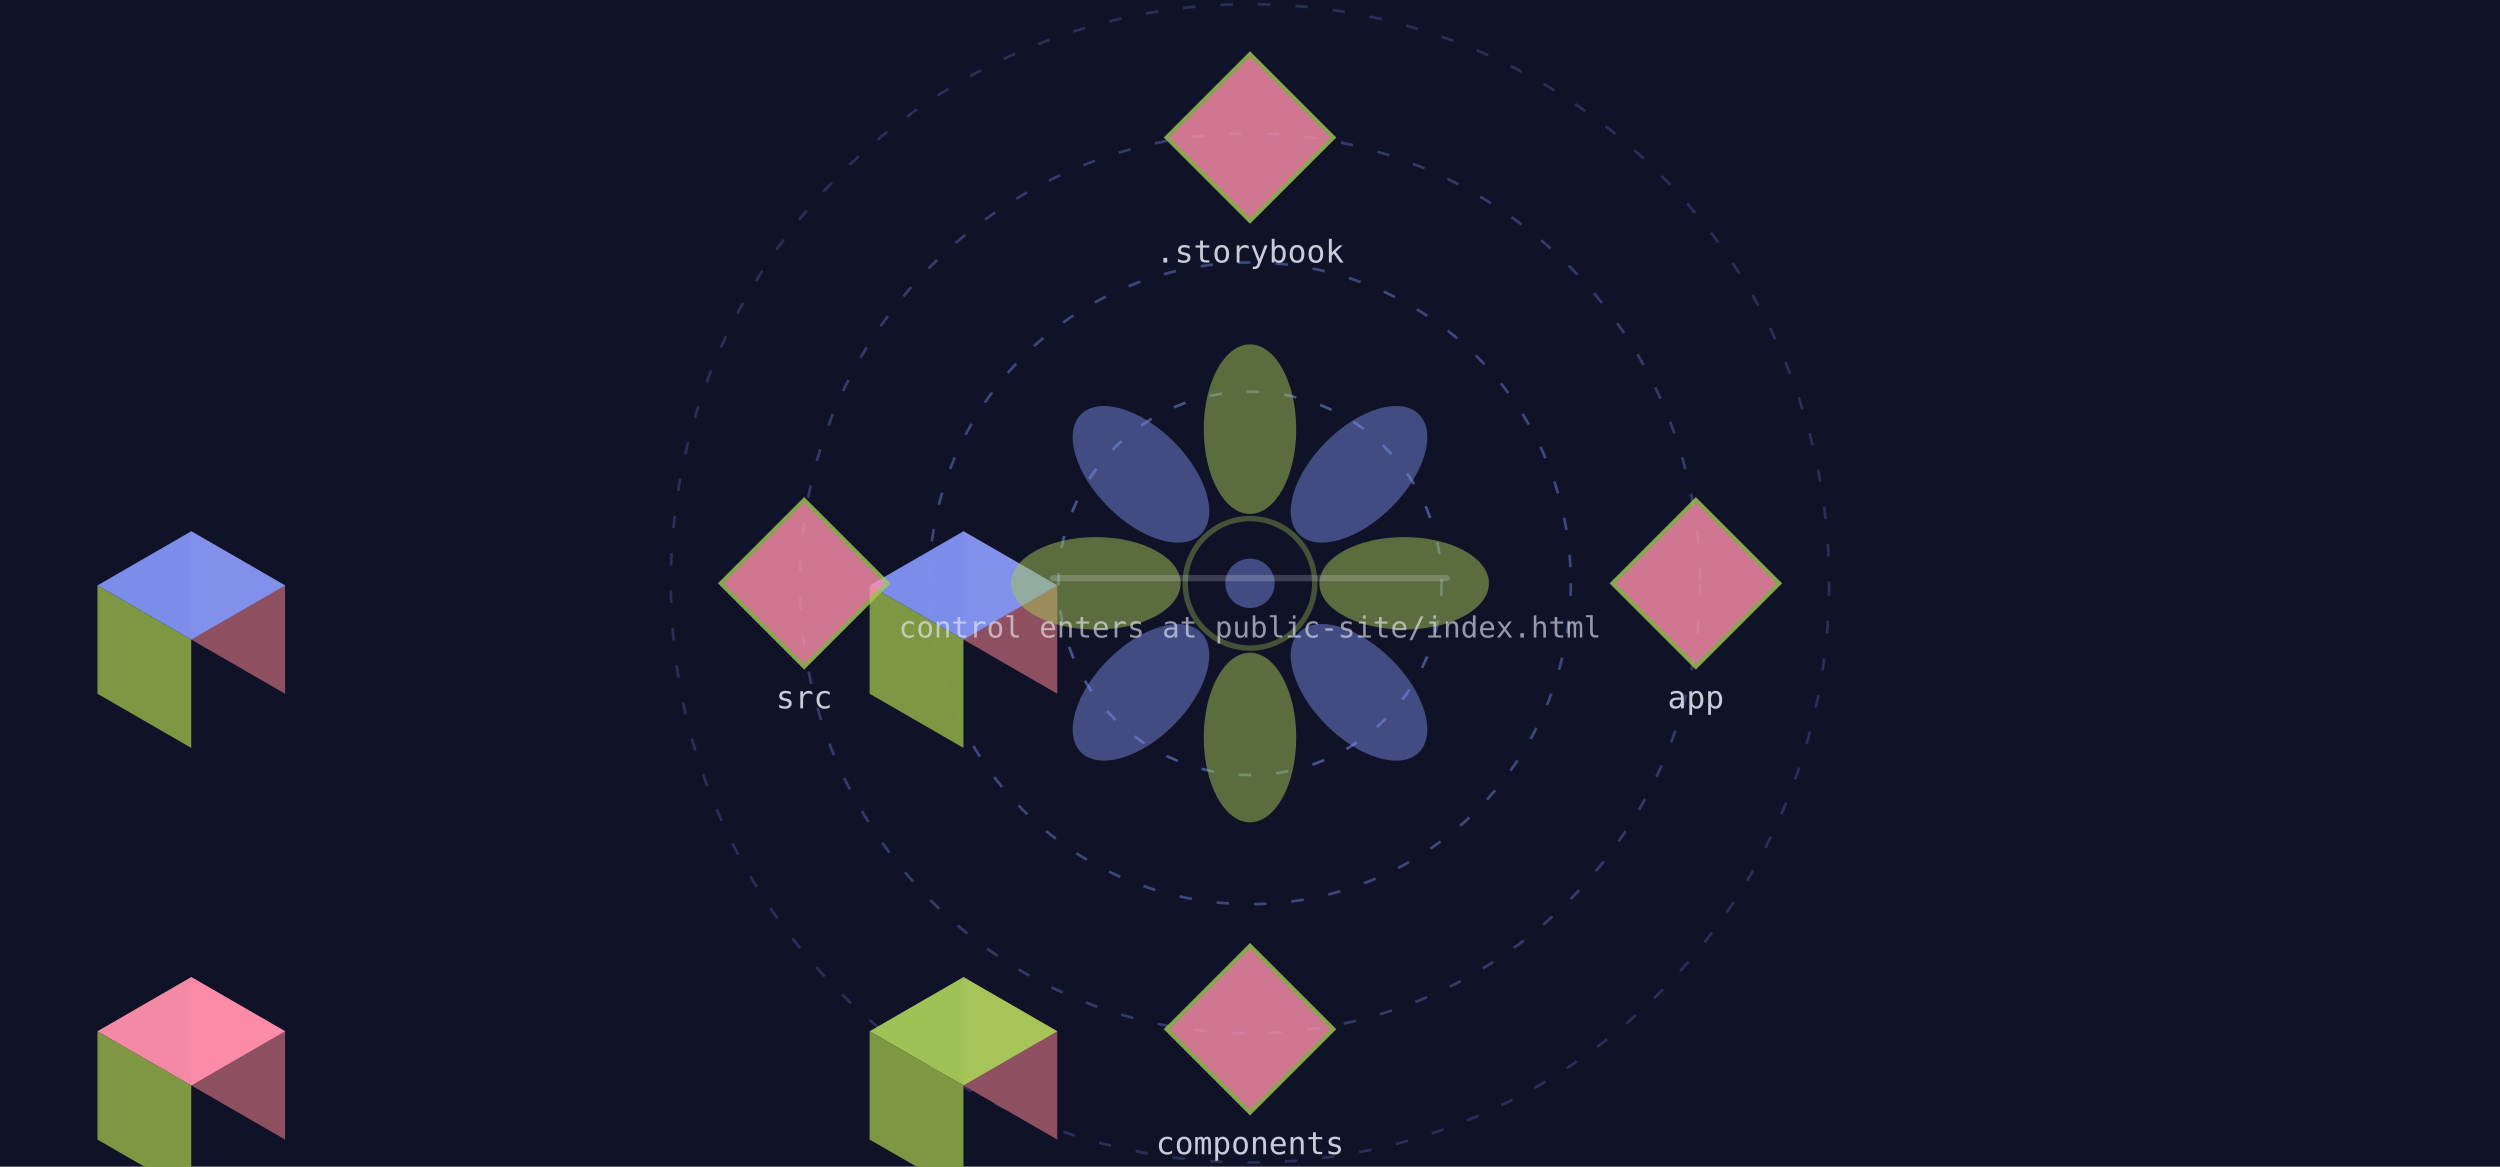
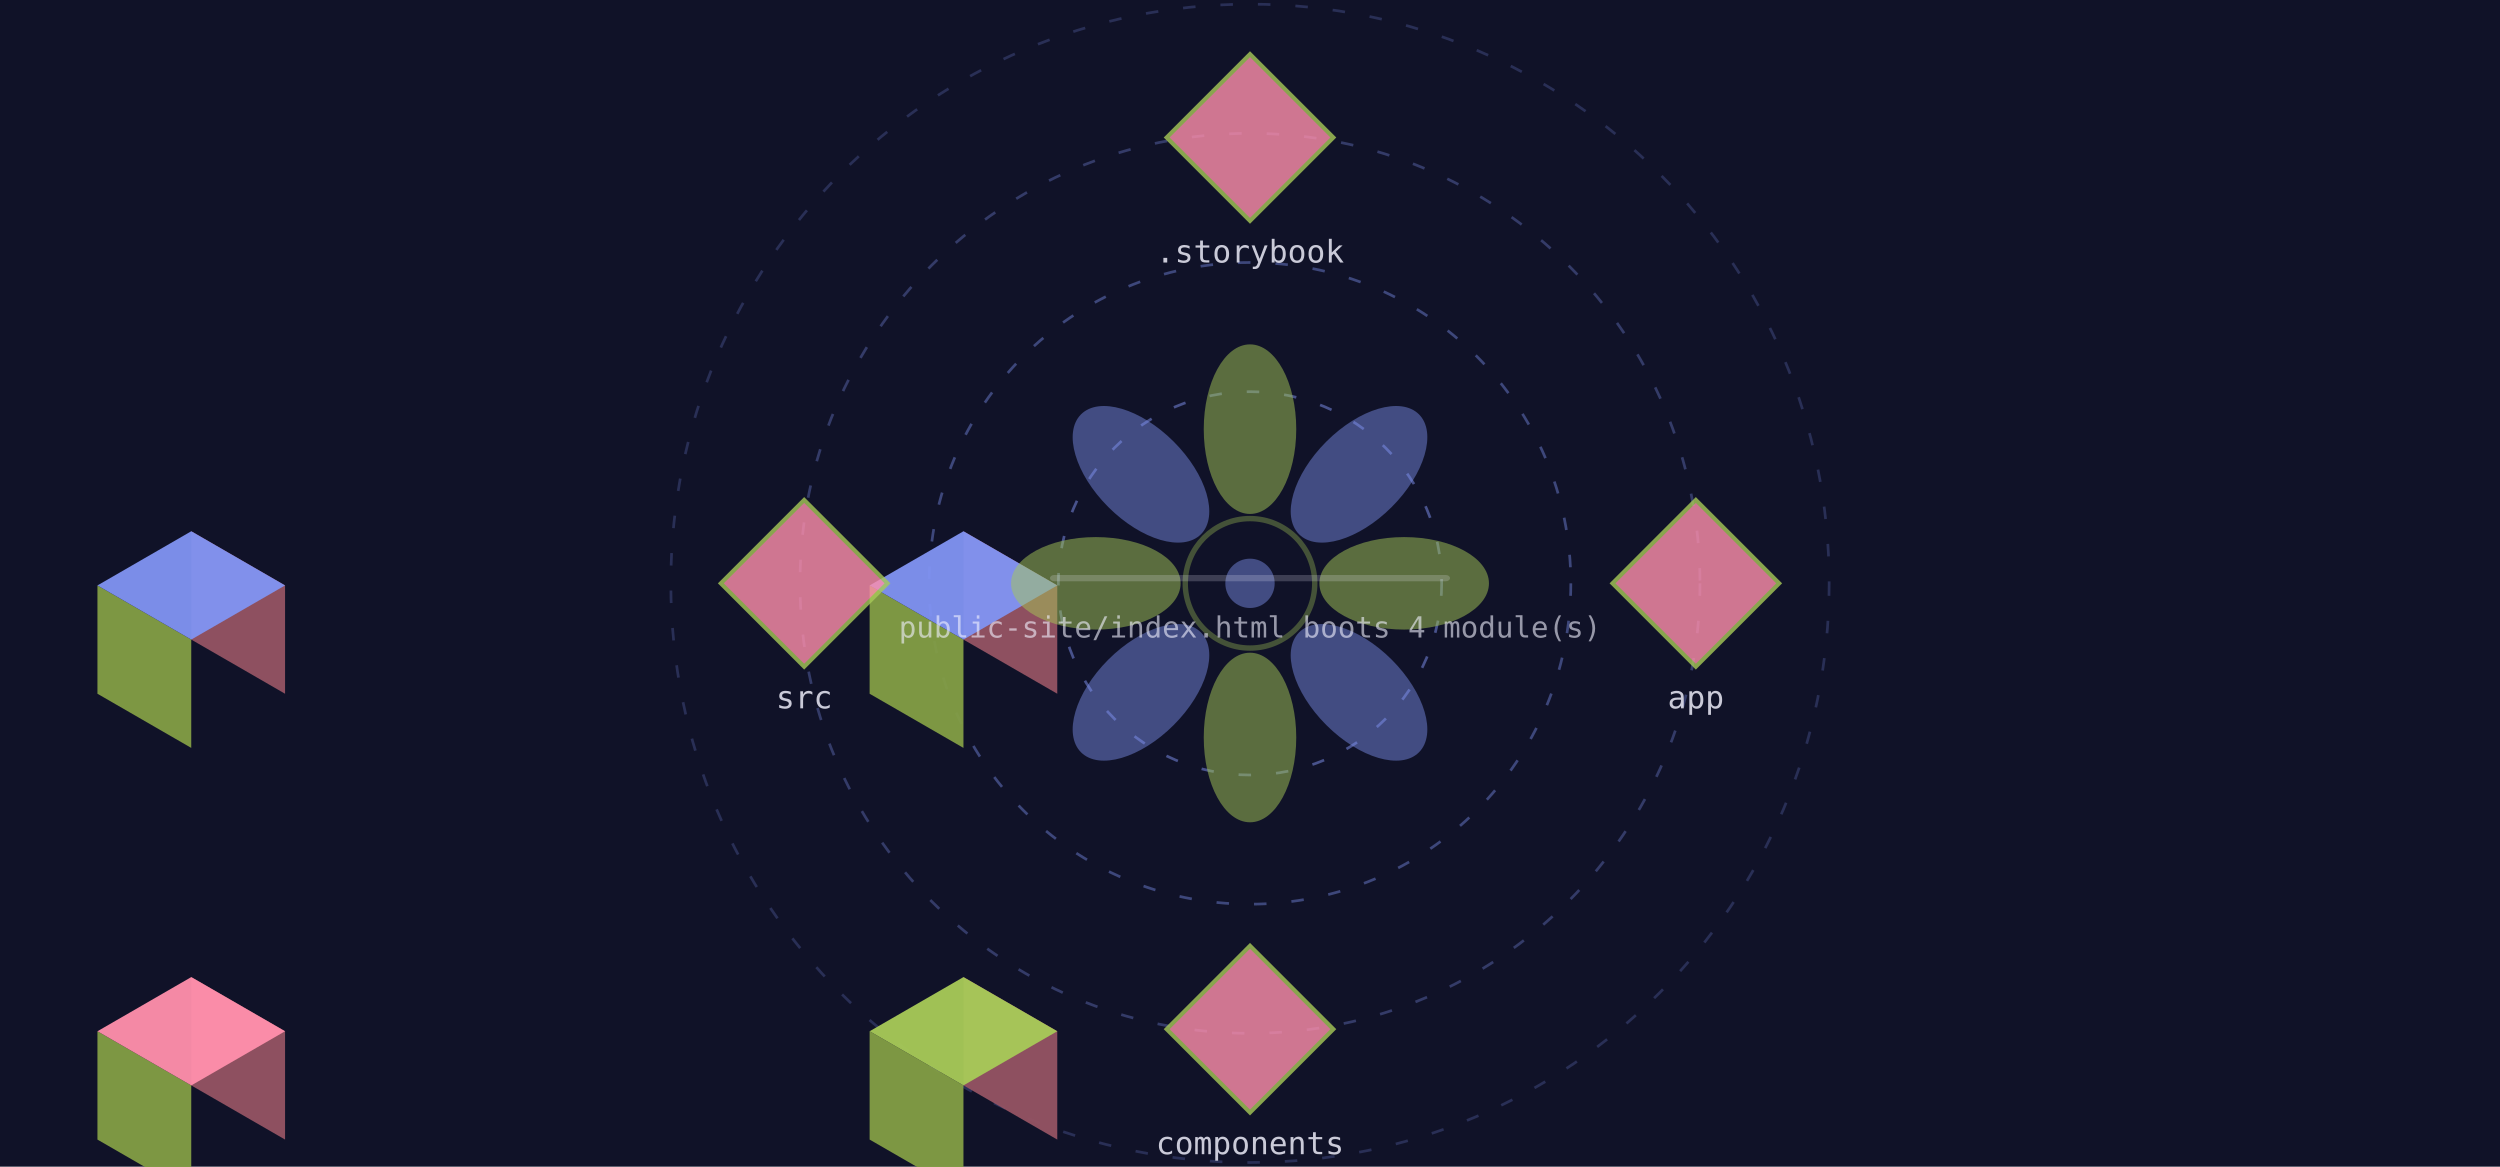
<svg xmlns="http://www.w3.org/2000/svg" viewBox="0 0 1200 560" width="1200" height="560" role="img" aria-label="luvconvos workflow">
  <rect width="1200" height="560" fill="#101228" />
  <defs>
    <linearGradient id="gk" x1="0" y1="0" x2="1" y2="1">
      <stop offset="0%" stop-color="#8093f1" />
      <stop offset="100%" stop-color="#a7c957" />
    </linearGradient>
  </defs>
  <circle cx="600.00" cy="280.00" r="92.00" fill="none" stroke="rgba(128,147,241,0.500)" stroke-width="1.30" opacity="1.00" stroke-dasharray="6 12" />
  <g>
    <circle cx="600.00" cy="280.00" r="92.00" fill="none" stroke="#ff8fab" stroke-width="2.60" opacity="0.00" />
    <animate attributeName="opacity" values="0;0.85;0" dur="18.7s" begin="0.0s" repeatCount="indefinite" />
  </g>
  <circle cx="600.00" cy="280.00" r="154.00" fill="none" stroke="rgba(128,147,241,0.410)" stroke-width="1.30" opacity="1.00" stroke-dasharray="6 12" />
  <g>
    <circle cx="600.00" cy="280.00" r="154.00" fill="none" stroke="#ff8fab" stroke-width="2.60" opacity="0.00" />
    <animate attributeName="opacity" values="0;0.85;0" dur="18.7s" begin="0.6s" repeatCount="indefinite" />
  </g>
  <circle cx="600.00" cy="280.00" r="216.00" fill="none" stroke="rgba(128,147,241,0.320)" stroke-width="1.30" opacity="1.00" stroke-dasharray="6 12" />
  <g>
    <circle cx="600.00" cy="280.00" r="216.00" fill="none" stroke="#ff8fab" stroke-width="2.60" opacity="0.00" />
    <animate attributeName="opacity" values="0;0.85;0" dur="18.7s" begin="1.2s" repeatCount="indefinite" />
  </g>
  <circle cx="600.00" cy="280.00" r="278.00" fill="none" stroke="rgba(128,147,241,0.230)" stroke-width="1.30" opacity="1.00" stroke-dasharray="6 12" />
  <g>
    <circle cx="600.00" cy="280.00" r="278.00" fill="none" stroke="#ff8fab" stroke-width="2.60" opacity="0.00" />
    <animate attributeName="opacity" values="0;0.85;0" dur="18.7s" begin="1.8s" repeatCount="indefinite" />
  </g>
  <polygon points="462.46,307.00 507.49,333.00 507.49,281.00 462.46,255.00" fill="#945363" opacity="0.95" />
  <polygon points="417.42,333.00 462.46,359.00 462.46,307.00 417.42,281.00" fill="#829d44" opacity="0.95" />
  <polygon points="462.46,255.00 507.49,281.00 462.46,307.00 417.42,281.00" fill="#8093f1" opacity="0.95" />
  <text x="600" y="126" font-family="ui-monospace,Menlo,monospace" font-size="15" fill="rgba(242,242,255,0.820)" text-anchor="middle">.storybook</text>
  <g>
    <polygon points="600.00,26.00 640.00,66.00 600.00,106.00 560.00,66.00" fill="#ff8fab" opacity="0.80" stroke="#a7c957" stroke-width="2" />
    <animate attributeName="opacity" values="0.25;1.0;0.25" dur="18.7s" begin="0.0s" repeatCount="indefinite" />
  </g>
  <polygon points="462.46,521.00 507.49,547.00 507.49,495.00 462.46,469.00" fill="#945363" opacity="0.95" />
  <polygon points="417.42,547.00 462.46,573.00 462.46,521.00 417.42,495.00" fill="#829d44" opacity="0.95" />
  <polygon points="462.46,469.00 507.49,495.00 462.46,521.00 417.42,495.00" fill="#a7c957" opacity="0.95" />
  <text x="814" y="340" font-family="ui-monospace,Menlo,monospace" font-size="15" fill="rgba(242,242,255,0.820)" text-anchor="middle">app</text>
  <g>
    <polygon points="814.00,240.00 854.00,280.00 814.00,320.00 774.00,280.00" fill="#ff8fab" opacity="0.80" stroke="#a7c957" stroke-width="2" />
    <animate attributeName="opacity" values="0.25;1.0;0.25" dur="18.7s" begin="4.675s" repeatCount="indefinite" />
  </g>
  <polygon points="91.80,521.00 136.83,547.00 136.83,495.00 91.80,469.00" fill="#945363" opacity="0.95" />
  <polygon points="46.77,547.00 91.80,573.00 91.80,521.00 46.77,495.00" fill="#829d44" opacity="0.95" />
  <polygon points="91.80,469.00 136.83,495.00 91.80,521.00 46.77,495.00" fill="#ff8fab" opacity="0.95" />
  <text x="600" y="554" font-family="ui-monospace,Menlo,monospace" font-size="15" fill="rgba(242,242,255,0.820)" text-anchor="middle">components</text>
  <g>
    <polygon points="600.00,454.00 640.00,494.00 600.00,534.00 560.00,494.00" fill="#ff8fab" opacity="0.80" stroke="#a7c957" stroke-width="2" />
    <animate attributeName="opacity" values="0.25;1.0;0.25" dur="18.7s" begin="9.35s" repeatCount="indefinite" />
  </g>
  <polygon points="91.80,307.00 136.83,333.00 136.83,281.00 91.80,255.00" fill="#945363" opacity="0.95" />
  <polygon points="46.77,333.00 91.80,359.00 91.80,307.00 46.77,281.00" fill="#829d44" opacity="0.95" />
  <polygon points="91.80,255.00 136.83,281.00 91.80,307.00 46.77,281.00" fill="#8093f1" opacity="0.95" />
  <text x="386" y="340" font-family="ui-monospace,Menlo,monospace" font-size="15" fill="rgba(242,242,255,0.820)" text-anchor="middle">src</text>
  <g>
    <polygon points="386.00,240.00 426.00,280.00 386.00,320.00 346.00,280.00" fill="#ff8fab" opacity="0.80" stroke="#a7c957" stroke-width="2" />
    <animate attributeName="opacity" values="0.25;1.0;0.25" dur="18.7s" begin="14.025s" repeatCount="indefinite" />
  </g>
  <ellipse cx="600.00" cy="206.00" rx="22.20" ry="40.70" fill="rgba(167,201,87,0.500)" opacity="1.00" transform="rotate(0.0 600.00 206.00)" />
  <ellipse cx="652.33" cy="227.67" rx="22.20" ry="40.70" fill="rgba(128,147,241,0.450)" opacity="1.00" transform="rotate(45.0 652.33 227.67)" />
  <ellipse cx="674.00" cy="280.00" rx="22.20" ry="40.70" fill="rgba(167,201,87,0.500)" opacity="1.00" transform="rotate(90.0 674.00 280.00)" />
  <ellipse cx="652.33" cy="332.33" rx="22.20" ry="40.70" fill="rgba(128,147,241,0.450)" opacity="1.00" transform="rotate(135.0 652.33 332.33)" />
  <ellipse cx="600.00" cy="354.00" rx="22.20" ry="40.70" fill="rgba(167,201,87,0.500)" opacity="1.00" transform="rotate(180.0 600.00 354.00)" />
  <ellipse cx="547.67" cy="332.33" rx="22.20" ry="40.70" fill="rgba(128,147,241,0.450)" opacity="1.00" transform="rotate(225.0 547.67 332.33)" />
  <ellipse cx="526.00" cy="280.00" rx="22.20" ry="40.70" fill="rgba(167,201,87,0.500)" opacity="1.00" transform="rotate(270.0 526.00 280.00)" />
  <ellipse cx="547.67" cy="227.67" rx="22.20" ry="40.70" fill="rgba(128,147,241,0.450)" opacity="1.00" transform="rotate(315.0 547.67 227.67)" />
  <circle cx="600.00" cy="280.00" r="31.08" fill="none" stroke="rgba(167,201,87,0.500)" stroke-width="2.59" opacity="0.70" />
  <circle cx="600.00" cy="280.00" r="11.84" fill="rgba(128,147,241,0.450)" opacity="1.00" />
  <rect x="504.00" y="276.00" width="192.00" height="3.00" rx="2.00" fill="rgba(242,242,255,0.200)" opacity="1.00" />
-   <text x="600" y="306" font-family="ui-monospace,Menlo,monospace" font-size="14" fill="rgba(242,242,255,0.600)" text-anchor="middle">control enters at public-site/index.html</text>
+   <text x="600" y="306" font-family="ui-monospace,Menlo,monospace" font-size="14" fill="rgba(242,242,255,0.600)" text-anchor="middle">public-site/index.html boots 4 module(s)</text>
</svg>
